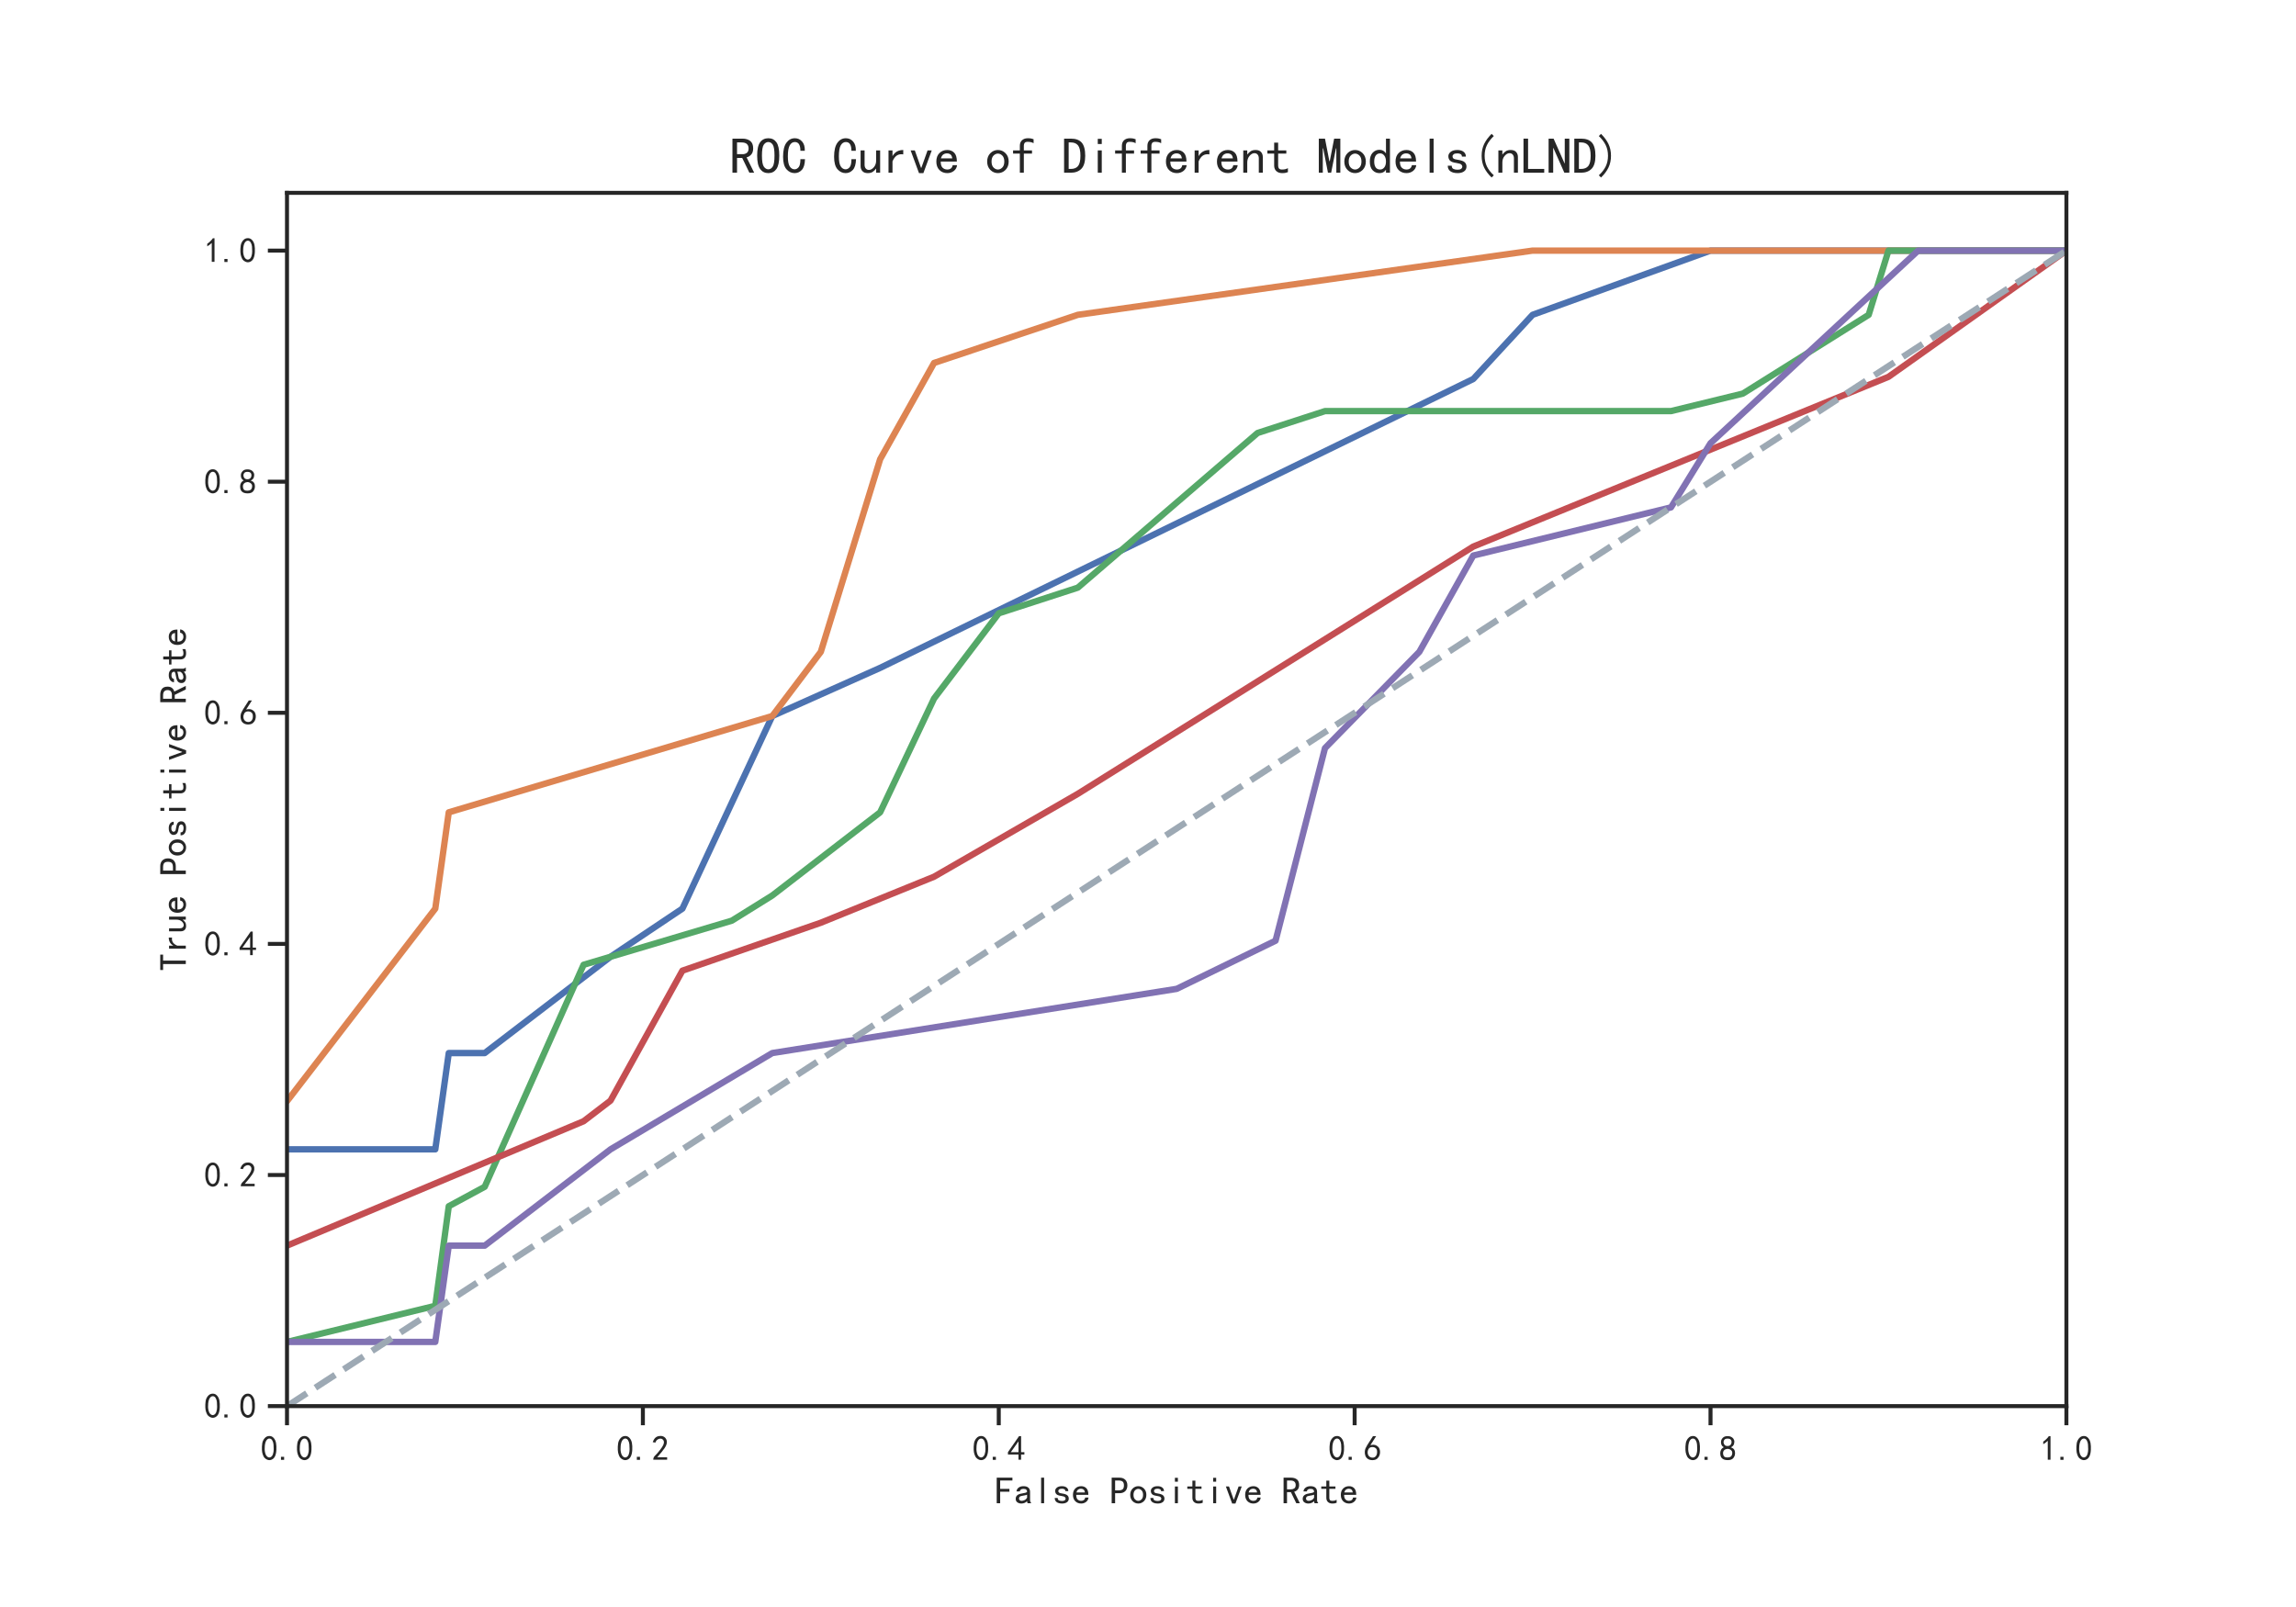
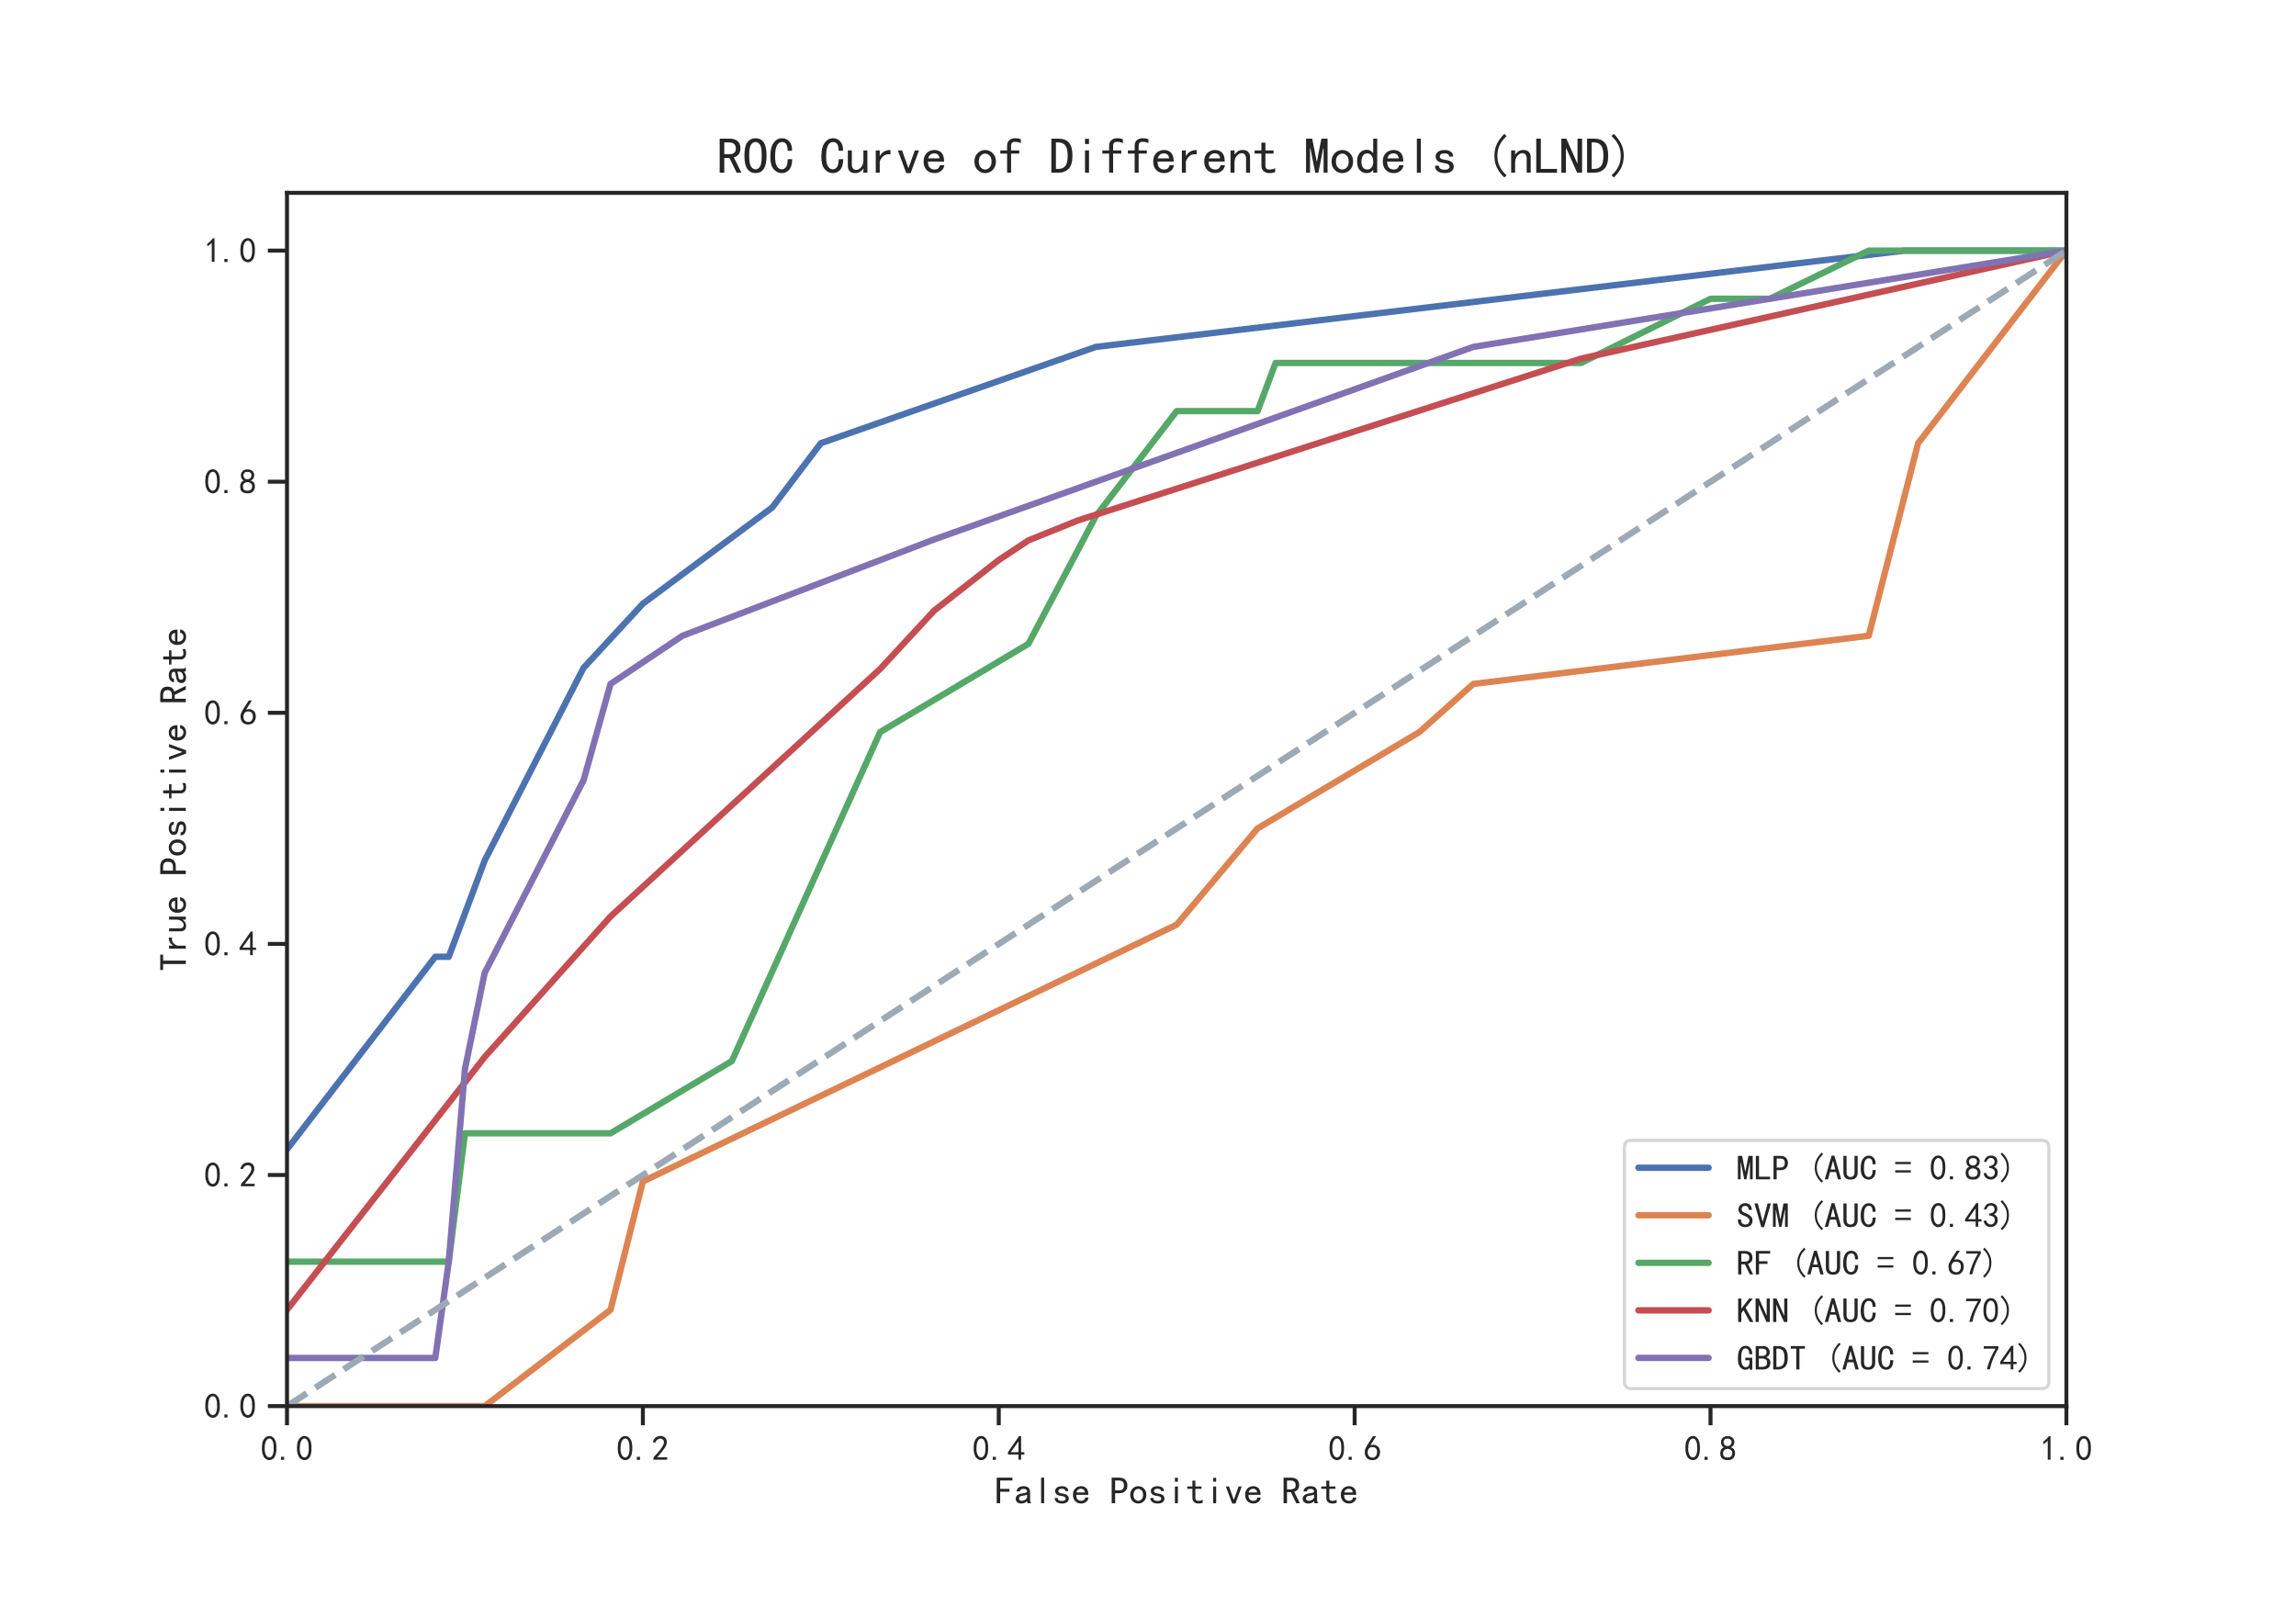
<svg xmlns="http://www.w3.org/2000/svg" xmlns:xlink="http://www.w3.org/1999/xlink" width="720pt" height="504pt" viewBox="0 0 720 504" version="1.1">
  <defs>
    <style type="text/css">*{stroke-linejoin: round; stroke-linecap: butt}</style>
  </defs>
  <g id="figure_1">
    <g id="patch_1">
      <path d="M 0 504  L 720 504  L 720 0  L 0 0  z " style="fill: #ffffff" />
    </g>
    <g id="axes_1">
      <g id="patch_2">
        <path d="M 90 441  L 648 441  L 648 60.48  L 90 60.48  z " style="fill: #ffffff" />
      </g>
      <g id="matplotlib.axis_1">
        <g id="xtick_1">
          <g id="line2d_1">
            <defs>
-               <path id="m1d01bb4d7f" d="M 0 0  L 0 6  " style="stroke: #262626; stroke-width: 1.25" />
-             </defs>
-             <g>
-               <use xlink:href="#m1d01bb4d7f" x="90" y="441" style="fill: #262626; stroke: #262626; stroke-width: 1.25" />
+               <path id="m78e714fb29" d="M 0 0  L 0 6  " style="stroke: #262626; stroke-width: 1.25" />
+             </defs>
+             <g>
+               <use xlink:href="#m78e714fb29" x="90" y="441" style="fill: #262626; stroke: #262626; stroke-width: 1.25" />
            </g>
          </g>
          <g id="text_1">
            <g style="fill: #262626" transform="translate(81.75 458.0625)scale(0.11 -0.11)">
              <defs>
                <path id="SimHei-30" d="M 225 2537  Q 250 3200 412 3587  Q 575 3975 875 4225  Q 1175 4475 1612 4475  Q 2050 4475 2375 4112  Q 2700 3750 2800 3200  Q 2900 2650 2862 1937  Q 2825 1225 2612 775  Q 2400 325 1975 150  Q 1550 -25 1125 187  Q 700 400 525 750  Q 350 1100 275 1487  Q 200 1875 225 2537  z M 750 2687  Q 675 2000 800 1462  Q 925 925 1212 700  Q 1500 475 1800 612  Q 2100 750 2237 1162  Q 2375 1575 2375 2062  Q 2375 2550 2337 2950  Q 2300 3350 2112 3675  Q 1925 4000 1612 4012  Q 1300 4025 1062 3700  Q 825 3375 750 2687  z " transform="scale(0.015625)" />
                <path id="SimHei-2e" d="M 1075 125  L 500 125  L 500 675  L 1075 675  L 1075 125  z " transform="scale(0.015625)" />
              </defs>
              <use xlink:href="#SimHei-30" />
              <use xlink:href="#SimHei-2e" x="50" />
              <use xlink:href="#SimHei-30" x="100" />
            </g>
          </g>
        </g>
        <g id="xtick_2">
          <g id="line2d_2">
            <g>
-               <use xlink:href="#m1d01bb4d7f" x="201.6" y="441" style="fill: #262626; stroke: #262626; stroke-width: 1.25" />
+               <use xlink:href="#m78e714fb29" x="201.6" y="441" style="fill: #262626; stroke: #262626; stroke-width: 1.25" />
            </g>
          </g>
          <g id="text_2">
            <g style="fill: #262626" transform="translate(193.35 458.0625)scale(0.11 -0.11)">
              <defs>
                <path id="SimHei-32" d="M 300 250  Q 325 625 650 925  Q 975 1225 1475 1862  Q 1975 2500 2125 2850  Q 2275 3200 2237 3450  Q 2200 3700 2000 3862  Q 1800 4025 1537 4000  Q 1275 3975 1037 3800  Q 800 3625 675 3275  L 200 3350  Q 400 3925 712 4187  Q 1025 4450 1450 4475  Q 1700 4500 1900 4462  Q 2100 4425 2312 4287  Q 2525 4150 2662 3875  Q 2800 3600 2762 3212  Q 2725 2825 2375 2287  Q 2025 1750 1025 600  L 2825 600  L 2825 150  L 300 150  L 300 250  z " transform="scale(0.015625)" />
              </defs>
              <use xlink:href="#SimHei-30" />
              <use xlink:href="#SimHei-2e" x="50" />
              <use xlink:href="#SimHei-32" x="100" />
            </g>
          </g>
        </g>
        <g id="xtick_3">
          <g id="line2d_3">
            <g>
-               <use xlink:href="#m1d01bb4d7f" x="313.2" y="441" style="fill: #262626; stroke: #262626; stroke-width: 1.25" />
+               <use xlink:href="#m78e714fb29" x="313.2" y="441" style="fill: #262626; stroke: #262626; stroke-width: 1.25" />
            </g>
          </g>
          <g id="text_3">
            <g style="fill: #262626" transform="translate(304.95 458.0625)scale(0.11 -0.11)">
              <defs>
                <path id="SimHei-34" d="M 2000 1100  L 75 1100  L 75 1525  L 2100 4450  L 2475 4450  L 2475 1525  L 3075 1525  L 3075 1100  L 2475 1100  L 2475 150  L 2000 150  L 2000 1100  z M 2000 1525  L 2000 3500  L 600 1525  L 2000 1525  z " transform="scale(0.015625)" />
              </defs>
              <use xlink:href="#SimHei-30" />
              <use xlink:href="#SimHei-2e" x="50" />
              <use xlink:href="#SimHei-34" x="100" />
            </g>
          </g>
        </g>
        <g id="xtick_4">
          <g id="line2d_4">
            <g>
-               <use xlink:href="#m1d01bb4d7f" x="424.8" y="441" style="fill: #262626; stroke: #262626; stroke-width: 1.25" />
+               <use xlink:href="#m78e714fb29" x="424.8" y="441" style="fill: #262626; stroke: #262626; stroke-width: 1.25" />
            </g>
          </g>
          <g id="text_4">
            <g style="fill: #262626" transform="translate(416.55 458.0625)scale(0.11 -0.11)">
              <defs>
                <path id="SimHei-36" d="M 250 1612  Q 275 1975 387 2225  Q 500 2475 725 2850  L 1750 4450  L 2325 4450  L 1275 2800  Q 1950 2975 2350 2750  Q 2750 2525 2887 2237  Q 3025 1950 3037 1612  Q 3050 1275 2937 950  Q 2825 625 2537 362  Q 2250 100 1737 75  Q 1225 50 862 262  Q 500 475 362 862  Q 225 1250 250 1612  z M 1025 787  Q 1250 550 1625 525  Q 2000 500 2250 775  Q 2500 1050 2500 1575  Q 2500 2100 2187 2300  Q 1875 2500 1487 2450  Q 1100 2400 925 2075  Q 750 1750 775 1387  Q 800 1025 1025 787  z " transform="scale(0.015625)" />
              </defs>
              <use xlink:href="#SimHei-30" />
              <use xlink:href="#SimHei-2e" x="50" />
              <use xlink:href="#SimHei-36" x="100" />
            </g>
          </g>
        </g>
        <g id="xtick_5">
          <g id="line2d_5">
            <g>
-               <use xlink:href="#m1d01bb4d7f" x="536.4" y="441" style="fill: #262626; stroke: #262626; stroke-width: 1.25" />
+               <use xlink:href="#m78e714fb29" x="536.4" y="441" style="fill: #262626; stroke: #262626; stroke-width: 1.25" />
            </g>
          </g>
          <g id="text_5">
            <g style="fill: #262626" transform="translate(528.15 458.0625)scale(0.11 -0.11)">
              <defs>
                <path id="SimHei-38" d="M 175 1375  Q 175 1675 325 1962  Q 475 2250 825 2425  Q 525 2600 425 2812  Q 325 3025 312 3300  Q 300 3575 387 3775  Q 475 3975 650 4150  Q 825 4325 1037 4387  Q 1250 4450 1500 4450  Q 1750 4450 1950 4400  Q 2150 4350 2375 4187  Q 2600 4025 2700 3725  Q 2800 3425 2687 3025  Q 2575 2625 2100 2400  Q 2525 2275 2700 2012  Q 2875 1750 2875 1375  Q 2875 1000 2762 775  Q 2650 550 2512 400  Q 2375 250 2137 162  Q 1900 75 1537 75  Q 1175 75 912 162  Q 650 250 475 425  Q 300 600 237 837  Q 175 1075 175 1375  z M 687 1400  Q 675 1100 787 875  Q 900 650 1200 587  Q 1500 525 1825 600  Q 2150 675 2275 950  Q 2400 1225 2362 1500  Q 2325 1775 2050 1962  Q 1775 2150 1450 2125  Q 1125 2100 912 1900  Q 700 1700 687 1400  z M 775 3350  Q 775 3100 950 2875  Q 1125 2650 1500 2650  Q 1875 2650 2062 2875  Q 2250 3100 2237 3412  Q 2225 3725 2012 3875  Q 1800 4025 1437 4000  Q 1075 3975 925 3787  Q 775 3600 775 3350  z " transform="scale(0.015625)" />
              </defs>
              <use xlink:href="#SimHei-30" />
              <use xlink:href="#SimHei-2e" x="50" />
              <use xlink:href="#SimHei-38" x="100" />
            </g>
          </g>
        </g>
        <g id="xtick_6">
          <g id="line2d_6">
            <g>
-               <use xlink:href="#m1d01bb4d7f" x="648" y="441" style="fill: #262626; stroke: #262626; stroke-width: 1.25" />
+               <use xlink:href="#m78e714fb29" x="648" y="441" style="fill: #262626; stroke: #262626; stroke-width: 1.25" />
            </g>
          </g>
          <g id="text_6">
            <g style="fill: #262626" transform="translate(639.75 458.0625)scale(0.11 -0.11)">
              <defs>
                <path id="SimHei-31" d="M 1400 3600  Q 1075 3275 575 2975  L 575 3450  Q 1200 3875 1600 4450  L 1900 4450  L 1900 150  L 1400 150  L 1400 3600  z " transform="scale(0.015625)" />
              </defs>
              <use xlink:href="#SimHei-31" />
              <use xlink:href="#SimHei-2e" x="50" />
              <use xlink:href="#SimHei-30" x="100" />
            </g>
          </g>
        </g>
        <g id="text_7">
          <g style="fill: #262626" transform="translate(312 471.6875)scale(0.12 -0.12)">
            <defs>
              <path id="SimHei-46" d="M 2925 3925  L 875 3925  L 875 2525  L 2425 2525  L 2425 2050  L 875 2050  L 875 125  L 300 125  L 300 4400  L 2925 4400  L 2925 3925  z " transform="scale(0.015625)" />
              <path id="SimHei-61" d="M 2875 125  L 2275 125  Q 2225 175 2200 262  Q 2175 350 2175 475  Q 2000 275 1750 175  Q 1500 75 1225 75  Q 825 75 550 275  Q 275 475 275 850  Q 275 1225 525 1450  Q 775 1675 1300 1750  Q 1650 1800 1912 1875  Q 2175 1950 2175 2075  Q 2175 2225 2062 2375  Q 1950 2525 1575 2525  Q 1275 2525 1137 2412  Q 1000 2300 950 2100  L 400 2100  Q 450 2500 762 2737  Q 1075 2975 1575 2975  Q 2125 2975 2400 2725  Q 2675 2475 2675 2025  L 2675 650  Q 2675 500 2725 375  Q 2775 250 2875 125  z M 2175 1050  L 2175 1550  Q 2025 1500 1887 1462  Q 1750 1425 1425 1375  Q 1050 1325 937 1200  Q 825 1075 825 900  Q 825 750 937 637  Q 1050 525 1275 525  Q 1500 525 1762 650  Q 2025 775 2175 1050  z " transform="scale(0.015625)" />
              <path id="SimHei-6c" d="M 1825 125  L 1325 125  L 1325 4400  L 1825 4400  L 1825 125  z " transform="scale(0.015625)" />
              <path id="SimHei-73" d="M 2750 900  Q 2750 500 2437 287  Q 2125 75 1650 75  Q 1050 75 725 312  Q 400 550 400 1000  L 900 1000  Q 900 700 1112 600  Q 1325 500 1625 500  Q 1925 500 2075 612  Q 2225 725 2225 900  Q 2225 1025 2100 1150  Q 1975 1275 1475 1350  Q 900 1425 687 1637  Q 475 1850 475 2200  Q 475 2500 762 2737  Q 1050 2975 1600 2975  Q 2100 2975 2387 2750  Q 2675 2525 2675 2150  L 2175 2150  Q 2175 2375 2012 2462  Q 1850 2550 1600 2550  Q 1275 2550 1137 2437  Q 1000 2325 1000 2175  Q 1000 2000 1125 1900  Q 1250 1800 1650 1750  Q 2300 1650 2525 1437  Q 2750 1225 2750 900  z " transform="scale(0.015625)" />
              <path id="SimHei-65" d="M 2850 1075  Q 2800 625 2450 350  Q 2100 75 1625 75  Q 1025 75 637 462  Q 250 850 250 1525  Q 250 2200 637 2587  Q 1025 2975 1625 2975  Q 2150 2975 2487 2637  Q 2825 2300 2825 1525  L 800 1525  Q 800 975 1037 750  Q 1275 525 1625 525  Q 1900 525 2075 662  Q 2250 800 2300 1075  L 2850 1075  z M 2250 1925  Q 2200 2275 2025 2412  Q 1850 2550 1575 2550  Q 1325 2550 1125 2412  Q 925 2275 825 1925  L 2250 1925  z " transform="scale(0.015625)" />
              <path id="SimHei-20" transform="scale(0.015625)" />
              <path id="SimHei-50" d="M 2950 3100  Q 2950 2500 2600 2150  Q 2250 1800 1625 1800  L 900 1800  L 900 125  L 325 125  L 325 4400  L 1625 4400  Q 2250 4400 2600 4050  Q 2950 3700 2950 3100  z M 2375 3100  Q 2375 3575 2150 3750  Q 1925 3925 1475 3925  L 900 3925  L 900 2275  L 1475 2275  Q 1925 2275 2150 2450  Q 2375 2625 2375 3100  z " transform="scale(0.015625)" />
              <path id="SimHei-6f" d="M 2925 1525  Q 2925 875 2525 475  Q 2125 75 1575 75  Q 1025 75 625 475  Q 225 875 225 1525  Q 225 2175 625 2575  Q 1025 2975 1575 2975  Q 2125 2975 2525 2575  Q 2925 2175 2925 1525  z M 2375 1525  Q 2375 2025 2125 2275  Q 1875 2525 1575 2525  Q 1275 2525 1025 2275  Q 775 2025 775 1525  Q 775 1025 1025 775  Q 1275 525 1575 525  Q 1875 525 2125 775  Q 2375 1025 2375 1525  z " transform="scale(0.015625)" />
              <path id="SimHei-69" d="M 1800 3725  L 1300 3725  L 1300 4375  L 1800 4375  L 1800 3725  z M 1800 125  L 1300 125  L 1300 2925  L 1800 2925  L 1800 125  z " transform="scale(0.015625)" />
              <path id="SimHei-74" d="M 2750 200  Q 2625 150 2462 112  Q 2300 75 2025 75  Q 1575 75 1300 325  Q 1025 575 1025 1025  L 1025 2525  L 175 2525  L 175 2925  L 1025 2925  L 1025 3900  L 1525 3900  L 1525 2925  L 2550 2925  L 2550 2525  L 1525 2525  L 1525 1000  Q 1525 800 1625 662  Q 1725 525 2000 525  Q 2275 525 2450 575  Q 2625 625 2750 700  L 2750 200  z " transform="scale(0.015625)" />
              <path id="SimHei-76" d="M 2875 2925  L 1825 75  L 1275 75  L 225 2925  L 750 2925  L 1525 750  L 1575 750  L 2350 2925  L 2875 2925  z " transform="scale(0.015625)" />
              <path id="SimHei-52" d="M 3000 125  L 2400 125  L 1500 1975  L 850 1975  L 850 125  L 275 125  L 275 4400  L 1525 4400  Q 2125 4400 2500 4112  Q 2875 3825 2875 3175  Q 2875 2675 2625 2400  Q 2375 2125 2050 2050  L 3000 125  z M 2300 3175  Q 2300 3525 2087 3725  Q 1875 3925 1400 3925  L 850 3925  L 850 2450  L 1550 2450  Q 1850 2450 2075 2612  Q 2300 2775 2300 3175  z " transform="scale(0.015625)" />
            </defs>
            <use xlink:href="#SimHei-46" />
            <use xlink:href="#SimHei-61" x="50" />
            <use xlink:href="#SimHei-6c" x="100" />
            <use xlink:href="#SimHei-73" x="150" />
            <use xlink:href="#SimHei-65" x="200" />
            <use xlink:href="#SimHei-20" x="250" />
            <use xlink:href="#SimHei-50" x="300" />
            <use xlink:href="#SimHei-6f" x="350" />
            <use xlink:href="#SimHei-73" x="400" />
            <use xlink:href="#SimHei-69" x="450" />
            <use xlink:href="#SimHei-74" x="500" />
            <use xlink:href="#SimHei-69" x="550" />
            <use xlink:href="#SimHei-76" x="600" />
            <use xlink:href="#SimHei-65" x="650" />
            <use xlink:href="#SimHei-20" x="700" />
            <use xlink:href="#SimHei-52" x="750" />
            <use xlink:href="#SimHei-61" x="800" />
            <use xlink:href="#SimHei-74" x="850" />
            <use xlink:href="#SimHei-65" x="900" />
          </g>
        </g>
      </g>
      <g id="matplotlib.axis_2">
        <g id="ytick_1">
          <g id="line2d_7">
            <defs>
-               <path id="m744e196a29" d="M 0 0  L -6 0  " style="stroke: #262626; stroke-width: 1.25" />
-             </defs>
-             <g>
-               <use xlink:href="#m744e196a29" x="90" y="441" style="fill: #262626; stroke: #262626; stroke-width: 1.25" />
+               <path id="m8b431debdf" d="M 0 0  L -6 0  " style="stroke: #262626; stroke-width: 1.25" />
+             </defs>
+             <g>
+               <use xlink:href="#m8b431debdf" x="90" y="441" style="fill: #262626; stroke: #262626; stroke-width: 1.25" />
            </g>
          </g>
          <g id="text_8">
            <g style="fill: #262626" transform="translate(64 444.7812)scale(0.11 -0.11)">
              <use xlink:href="#SimHei-30" />
              <use xlink:href="#SimHei-2e" x="50" />
              <use xlink:href="#SimHei-30" x="100" />
            </g>
          </g>
        </g>
        <g id="ytick_2">
          <g id="line2d_8">
            <g>
-               <use xlink:href="#m744e196a29" x="90" y="368.52" style="fill: #262626; stroke: #262626; stroke-width: 1.25" />
+               <use xlink:href="#m8b431debdf" x="90" y="368.52" style="fill: #262626; stroke: #262626; stroke-width: 1.25" />
            </g>
          </g>
          <g id="text_9">
            <g style="fill: #262626" transform="translate(64 372.3012)scale(0.11 -0.11)">
              <use xlink:href="#SimHei-30" />
              <use xlink:href="#SimHei-2e" x="50" />
              <use xlink:href="#SimHei-32" x="100" />
            </g>
          </g>
        </g>
        <g id="ytick_3">
          <g id="line2d_9">
            <g>
-               <use xlink:href="#m744e196a29" x="90" y="296.04" style="fill: #262626; stroke: #262626; stroke-width: 1.25" />
+               <use xlink:href="#m8b431debdf" x="90" y="296.04" style="fill: #262626; stroke: #262626; stroke-width: 1.25" />
            </g>
          </g>
          <g id="text_10">
            <g style="fill: #262626" transform="translate(64 299.8213)scale(0.11 -0.11)">
              <use xlink:href="#SimHei-30" />
              <use xlink:href="#SimHei-2e" x="50" />
              <use xlink:href="#SimHei-34" x="100" />
            </g>
          </g>
        </g>
        <g id="ytick_4">
          <g id="line2d_10">
            <g>
-               <use xlink:href="#m744e196a29" x="90" y="223.56" style="fill: #262626; stroke: #262626; stroke-width: 1.25" />
+               <use xlink:href="#m8b431debdf" x="90" y="223.56" style="fill: #262626; stroke: #262626; stroke-width: 1.25" />
            </g>
          </g>
          <g id="text_11">
            <g style="fill: #262626" transform="translate(64 227.3413)scale(0.11 -0.11)">
              <use xlink:href="#SimHei-30" />
              <use xlink:href="#SimHei-2e" x="50" />
              <use xlink:href="#SimHei-36" x="100" />
            </g>
          </g>
        </g>
        <g id="ytick_5">
          <g id="line2d_11">
            <g>
-               <use xlink:href="#m744e196a29" x="90" y="151.08" style="fill: #262626; stroke: #262626; stroke-width: 1.25" />
+               <use xlink:href="#m8b431debdf" x="90" y="151.08" style="fill: #262626; stroke: #262626; stroke-width: 1.25" />
            </g>
          </g>
          <g id="text_12">
            <g style="fill: #262626" transform="translate(64 154.8613)scale(0.11 -0.11)">
              <use xlink:href="#SimHei-30" />
              <use xlink:href="#SimHei-2e" x="50" />
              <use xlink:href="#SimHei-38" x="100" />
            </g>
          </g>
        </g>
        <g id="ytick_6">
          <g id="line2d_12">
            <g>
-               <use xlink:href="#m744e196a29" x="90" y="78.6" style="fill: #262626; stroke: #262626; stroke-width: 1.25" />
+               <use xlink:href="#m8b431debdf" x="90" y="78.6" style="fill: #262626; stroke: #262626; stroke-width: 1.25" />
            </g>
          </g>
          <g id="text_13">
            <g style="fill: #262626" transform="translate(64 82.38125)scale(0.11 -0.11)">
              <use xlink:href="#SimHei-31" />
              <use xlink:href="#SimHei-2e" x="50" />
              <use xlink:href="#SimHei-30" x="100" />
            </g>
          </g>
        </g>
        <g id="text_14">
          <g style="fill: #262626" transform="translate(58.5 304.74)rotate(-90)scale(0.12 -0.12)">
            <defs>
              <path id="SimHei-54" d="M 2850 3925  L 1850 3925  L 1850 125  L 1275 125  L 1275 3925  L 275 3925  L 275 4400  L 2850 4400  L 2850 3925  z " transform="scale(0.015625)" />
              <path id="SimHei-72" d="M 2500 2425  Q 2025 2500 1700 2287  Q 1375 2075 1150 1550  L 1150 125  L 650 125  L 650 2925  L 1150 2925  L 1150 2200  Q 1375 2600 1712 2787  Q 2050 2975 2500 2975  L 2500 2425  z " transform="scale(0.015625)" />
              <path id="SimHei-75" d="M 2800 125  L 2300 125  L 2300 650  Q 2100 375 1862 225  Q 1625 75 1250 75  Q 800 75 575 325  Q 350 575 350 950  L 350 2925  L 850 2925  L 850 1125  Q 850 825 1000 650  Q 1150 475 1400 475  Q 1725 475 2012 812  Q 2300 1150 2300 1650  L 2300 2925  L 2800 2925  L 2800 125  z " transform="scale(0.015625)" />
            </defs>
            <use xlink:href="#SimHei-54" />
            <use xlink:href="#SimHei-72" x="50" />
            <use xlink:href="#SimHei-75" x="100" />
            <use xlink:href="#SimHei-65" x="150" />
            <use xlink:href="#SimHei-20" x="200" />
            <use xlink:href="#SimHei-50" x="250" />
            <use xlink:href="#SimHei-6f" x="300" />
            <use xlink:href="#SimHei-73" x="350" />
            <use xlink:href="#SimHei-69" x="400" />
            <use xlink:href="#SimHei-74" x="450" />
            <use xlink:href="#SimHei-69" x="500" />
            <use xlink:href="#SimHei-76" x="550" />
            <use xlink:href="#SimHei-65" x="600" />
            <use xlink:href="#SimHei-20" x="650" />
            <use xlink:href="#SimHei-52" x="700" />
            <use xlink:href="#SimHei-61" x="750" />
            <use xlink:href="#SimHei-74" x="800" />
            <use xlink:href="#SimHei-65" x="850" />
          </g>
        </g>
      </g>
      <g id="line2d_13">
-         <path d="M 90 360.467  L 136.5 360.467  L 140.727 330.267  L 152 330.267  L 191.455 300.067  L 214 284.967  L 242.182 224.567  L 276 209.467  L 462 118.867  L 480.6 98.733  L 536.4 78.6  L 648 78.6  " clip-path="url(#p01944625b0)" style="fill: none; stroke: #4c72b0; stroke-width: 2; stroke-linecap: round" />
+         <path d="M 90 360.467  L 136.5 300.067  L 140.727 300.067  L 152 269.867  L 183 209.467  L 201.6 189.333  L 242.182 159.133  L 257.4 139  L 343.636 108.8  L 597.273 78.6  L 648 78.6  " clip-path="url(#pa197b4a0d2)" style="fill: none; stroke: #4c72b0; stroke-width: 2; stroke-linecap: round" />
      </g>
      <g id="line2d_14">
-         <path d="M 90 345.367  L 136.5 284.967  L 140.727 254.767  L 242.182 224.567  L 257.4 204.433  L 276 144.033  L 292.909 113.833  L 338 98.733  L 480.6 78.6  L 648 78.6  " clip-path="url(#p01944625b0)" style="fill: none; stroke: #dd8452; stroke-width: 2; stroke-linecap: round" />
+         <path d="M 90 441  L 136.5 441  L 140.727 441  L 145.8 441  L 152 441  L 191.455 410.8  L 201.6 370.533  L 369 290  L 394.364 259.8  L 445.091 229.6  L 462 214.5  L 586 199.4  L 601.5 139  L 648 78.6  " clip-path="url(#pa197b4a0d2)" style="fill: none; stroke: #dd8452; stroke-width: 2; stroke-linecap: round" />
      </g>
      <g id="line2d_15">
-         <path d="M 90 420.867  L 136.5 409.542  L 140.727 378.312  L 152 372.211  L 183 302.583  L 229.5 288.742  L 242.182 280.848  L 276 254.767  L 292.909 219.076  L 313.2 192.353  L 338 184.3  L 394.364 135.797  L 415.5 128.933  L 462 128.933  L 524 128.933  L 546.545 123.442  L 586 98.733  L 592.2 78.6  L 601.5 78.6  L 648 78.6  " clip-path="url(#p01944625b0)" style="fill: none; stroke: #55a868; stroke-width: 2; stroke-linecap: round" />
+         <path d="M 90 395.7  L 136.5 395.7  L 140.727 395.7  L 145.8 355.433  L 191.455 355.433  L 201.6 349.393  L 229.5 332.783  L 276 229.6  L 292.909 219.533  L 322.5 201.917  L 343.636 161.879  L 369 128.933  L 394.364 128.933  L 400 113.833  L 462 113.833  L 480.6 113.833  L 495.818 113.833  L 536.4 93.7  L 546.545 93.7  L 555 93.7  L 586 78.6  L 601.5 78.6  L 648 78.6  " clip-path="url(#pa197b4a0d2)" style="fill: none; stroke: #55a868; stroke-width: 2; stroke-linecap: round" />
      </g>
      <g id="line2d_16">
-         <path d="M 90 390.667  L 145.8 367.262  L 183 351.658  L 191.455 345.184  L 214 304.429  L 257.4 289.396  L 292.909 274.961  L 338 248.961  L 462 171.421  L 495.818 157.595  L 592.2 118.191  L 648 78.6  " clip-path="url(#p01944625b0)" style="fill: none; stroke: #c44e52; stroke-width: 2; stroke-linecap: round" />
+         <path d="M 90 410.8  L 152 331.497  L 191.455 287.438  L 201.6 278.121  L 276 209.802  L 292.909 191.53  L 313.2 175.643  L 322.5 169.48  L 338 163.235  L 495.818 112.461  L 648 78.6  " clip-path="url(#pa197b4a0d2)" style="fill: none; stroke: #c44e52; stroke-width: 2; stroke-linecap: round" />
      </g>
      <g id="line2d_17">
-         <path d="M 90 420.867  L 136.5 420.867  L 140.727 390.667  L 152 390.667  L 191.455 360.467  L 242.182 330.267  L 369 310.133  L 400 295.033  L 415.5 234.633  L 445.091 204.433  L 462 174.233  L 524 159.133  L 536.4 139  L 601.5 78.6  L 648 78.6  " clip-path="url(#p01944625b0)" style="fill: none; stroke: #8172b3; stroke-width: 2; stroke-linecap: round" />
+         <path d="M 90 425.9  L 136.5 425.9  L 140.727 395.7  L 145.8 335.3  L 152 305.1  L 183 244.7  L 191.455 214.5  L 214 199.4  L 292.909 169.2  L 462 108.8  L 648 78.6  " clip-path="url(#pa197b4a0d2)" style="fill: none; stroke: #8172b3; stroke-width: 2; stroke-linecap: round" />
      </g>
      <g id="line2d_18">
-         <path d="M 90 441  L 648 78.6  " clip-path="url(#p01944625b0)" style="fill: none; stroke-dasharray: 7.4,3.2; stroke-dashoffset: 0; stroke: #9da9b4; stroke-width: 2" />
+         <path d="M 90 441  L 648 78.6  " clip-path="url(#pa197b4a0d2)" style="fill: none; stroke-dasharray: 7.4,3.2; stroke-dashoffset: 0; stroke: #9da9b4; stroke-width: 2" />
      </g>
      <g id="patch_3">
        <path d="M 90 441  L 90 60.48  " style="fill: none; stroke: #262626; stroke-width: 1.25; stroke-linejoin: miter; stroke-linecap: square" />
      </g>
      <g id="patch_4">
        <path d="M 648 441  L 648 60.48  " style="fill: none; stroke: #262626; stroke-width: 1.25; stroke-linejoin: miter; stroke-linecap: square" />
      </g>
      <g id="patch_5">
        <path d="M 90 441  L 648 441  " style="fill: none; stroke: #262626; stroke-width: 1.25; stroke-linejoin: miter; stroke-linecap: square" />
      </g>
      <g id="patch_6">
        <path d="M 90 60.48  L 648 60.48  " style="fill: none; stroke: #262626; stroke-width: 1.25; stroke-linejoin: miter; stroke-linecap: square" />
      </g>
      <g id="text_15">
-         <g style="fill: #262626" transform="translate(229 54.48)scale(0.16 -0.16)">
+         <g style="fill: #262626" transform="translate(225 54.48)scale(0.16 -0.16)">
          <defs>
            <path id="SimHei-4f" d="M 2950 2275  Q 2950 1100 2587 587  Q 2225 75 1575 75  Q 925 75 550 587  Q 175 1100 175 2275  Q 175 3450 550 3950  Q 925 4450 1575 4450  Q 2225 4450 2587 3950  Q 2950 3450 2950 2275  z M 2350 2275  Q 2350 3325 2125 3650  Q 1900 3975 1575 3975  Q 1250 3975 1012 3650  Q 775 3325 775 2275  Q 775 1225 1012 887  Q 1250 550 1575 550  Q 1900 550 2125 887  Q 2350 1225 2350 2275  z " transform="scale(0.015625)" />
            <path id="SimHei-43" d="M 2975 1825  Q 2950 875 2575 475  Q 2200 75 1675 75  Q 1075 75 650 562  Q 225 1050 225 2125  Q 225 3300 637 3875  Q 1050 4450 1700 4450  Q 2250 4450 2612 4037  Q 2975 3625 2950 2875  L 2400 2875  Q 2400 3425 2225 3700  Q 2050 3975 1700 3975  Q 1300 3975 1062 3562  Q 825 3150 825 2175  Q 825 1275 1062 912  Q 1300 550 1675 550  Q 1950 550 2175 812  Q 2400 1075 2400 1825  L 2975 1825  z " transform="scale(0.015625)" />
            <path id="SimHei-66" d="M 2850 3825  Q 2725 3900 2550 3950  Q 2375 4000 2100 4000  Q 1825 4000 1725 3862  Q 1625 3725 1625 3525  L 1625 2925  L 2650 2925  L 2650 2525  L 1625 2525  L 1625 125  L 1125 125  L 1125 2525  L 275 2525  L 275 2925  L 1125 2925  L 1125 3500  Q 1125 3950 1400 4200  Q 1675 4450 2125 4450  Q 2400 4450 2562 4412  Q 2725 4375 2850 4325  L 2850 3825  z " transform="scale(0.015625)" />
            <path id="SimHei-44" d="M 2925 2250  Q 2925 1100 2437 612  Q 1950 125 1125 125  L 275 125  L 275 4400  L 1125 4400  Q 2050 4400 2487 3900  Q 2925 3400 2925 2250  z M 2325 2250  Q 2325 3175 2025 3550  Q 1725 3925 1125 3925  L 850 3925  L 850 600  L 1125 600  Q 1725 600 2025 962  Q 2325 1325 2325 2250  z " transform="scale(0.015625)" />
            <path id="SimHei-6e" d="M 2800 125  L 2300 125  L 2300 1925  Q 2300 2225 2150 2400  Q 2000 2575 1750 2575  Q 1425 2575 1137 2237  Q 850 1900 850 1400  L 850 125  L 350 125  L 350 2925  L 850 2925  L 850 2400  Q 1050 2675 1287 2825  Q 1525 2975 1900 2975  Q 2350 2975 2575 2725  Q 2800 2475 2800 2100  L 2800 125  z " transform="scale(0.015625)" />
            <path id="SimHei-4d" d="M 2925 125  L 2425 125  L 2425 3175  L 2375 3175  L 1775 125  L 1375 125  L 775 3175  L 725 3175  L 725 125  L 225 125  L 225 4400  L 1000 4400  L 1550 1575  L 1600 1575  L 2150 4400  L 2925 4400  L 2925 125  z " transform="scale(0.015625)" />
            <path id="SimHei-64" d="M 2750 125  L 2250 125  L 2250 500  Q 2100 275 1900 175  Q 1700 75 1425 75  Q 925 75 575 437  Q 225 800 225 1525  Q 225 2250 575 2625  Q 925 3000 1425 3000  Q 1700 3000 1900 2887  Q 2100 2775 2250 2550  L 2250 4400  L 2750 4400  L 2750 125  z M 2250 1525  Q 2250 2000 2037 2275  Q 1825 2550 1525 2550  Q 1150 2550 962 2275  Q 775 2000 775 1525  Q 775 1050 962 787  Q 1150 525 1525 525  Q 1825 525 2037 787  Q 2250 1050 2250 1525  z " transform="scale(0.015625)" />
            <path id="SimHei-28" d="M 2975 -200  L 2700 -475  Q 2075 125 1762 775  Q 1450 1425 1450 2250  Q 1450 3075 1762 3725  Q 2075 4375 2700 5000  L 2975 4725  Q 2400 4175 2112 3587  Q 1825 3000 1825 2250  Q 1825 1500 2112 912  Q 2400 325 2975 -200  z " transform="scale(0.015625)" />
            <path id="SimHei-4c" d="M 2900 125  L 300 125  L 300 4400  L 875 4400  L 875 600  L 2900 600  L 2900 125  z " transform="scale(0.015625)" />
            <path id="SimHei-4e" d="M 2850 125  L 2225 125  L 850 3225  L 825 3225  L 825 125  L 250 125  L 250 4400  L 875 4400  L 2250 1300  L 2275 1300  L 2275 4400  L 2850 4400  L 2850 125  z " transform="scale(0.015625)" />
            <path id="SimHei-29" d="M 1675 2250  Q 1675 1425 1362 775  Q 1050 125 425 -475  L 150 -200  Q 725 325 1012 912  Q 1300 1500 1300 2250  Q 1300 3000 1012 3587  Q 725 4175 150 4725  L 425 5000  Q 1050 4375 1362 3725  Q 1675 3075 1675 2250  z " transform="scale(0.015625)" />
          </defs>
          <use xlink:href="#SimHei-52" />
          <use xlink:href="#SimHei-4f" x="50" />
          <use xlink:href="#SimHei-43" x="100" />
          <use xlink:href="#SimHei-20" x="150" />
          <use xlink:href="#SimHei-43" x="200" />
          <use xlink:href="#SimHei-75" x="250" />
          <use xlink:href="#SimHei-72" x="300" />
          <use xlink:href="#SimHei-76" x="350" />
          <use xlink:href="#SimHei-65" x="400" />
          <use xlink:href="#SimHei-20" x="450" />
          <use xlink:href="#SimHei-6f" x="500" />
          <use xlink:href="#SimHei-66" x="550" />
          <use xlink:href="#SimHei-20" x="600" />
          <use xlink:href="#SimHei-44" x="650" />
          <use xlink:href="#SimHei-69" x="700" />
          <use xlink:href="#SimHei-66" x="750" />
          <use xlink:href="#SimHei-66" x="800" />
          <use xlink:href="#SimHei-65" x="850" />
          <use xlink:href="#SimHei-72" x="900" />
          <use xlink:href="#SimHei-65" x="950" />
          <use xlink:href="#SimHei-6e" x="1000" />
          <use xlink:href="#SimHei-74" x="1050" />
          <use xlink:href="#SimHei-20" x="1100" />
          <use xlink:href="#SimHei-4d" x="1150" />
          <use xlink:href="#SimHei-6f" x="1200" />
          <use xlink:href="#SimHei-64" x="1250" />
          <use xlink:href="#SimHei-65" x="1300" />
          <use xlink:href="#SimHei-6c" x="1350" />
          <use xlink:href="#SimHei-73" x="1400" />
-           <use xlink:href="#SimHei-28" x="1450" />
-           <use xlink:href="#SimHei-6e" x="1500" />
-           <use xlink:href="#SimHei-4c" x="1550" />
-           <use xlink:href="#SimHei-4e" x="1600" />
-           <use xlink:href="#SimHei-44" x="1650" />
-           <use xlink:href="#SimHei-29" x="1700" />
+           <use xlink:href="#SimHei-20" x="1450" />
+           <use xlink:href="#SimHei-28" x="1500" />
+           <use xlink:href="#SimHei-6e" x="1550" />
+           <use xlink:href="#SimHei-4c" x="1600" />
+           <use xlink:href="#SimHei-4e" x="1650" />
+           <use xlink:href="#SimHei-44" x="1700" />
+           <use xlink:href="#SimHei-29" x="1750" />
+         </g>
+       </g>
+       <g id="legend_1">
+         <g id="patch_7">
+           <path d="M 511.6 435.5  L 640.3 435.5  Q 642.5 435.5 642.5 433.3  L 642.5 359.849  Q 642.5 357.649 640.3 357.649  L 511.6 357.649  Q 509.4 357.649 509.4 359.849  L 509.4 433.3  Q 509.4 435.5 511.6 435.5  z " style="fill: #ffffff; opacity: 0.8; stroke: #cccccc; stroke-linejoin: miter" />
+         </g>
+         <g id="line2d_19">
+           <path d="M 513.8 366.234  L 524.8 366.234  L 535.8 366.234  " style="fill: none; stroke: #4c72b0; stroke-width: 2; stroke-linecap: round" />
+         </g>
+         <g id="text_16">
+           <g style="fill: #262626" transform="translate(544.6 370.0844)scale(0.11 -0.11)">
+             <defs>
+               <path id="SimHei-41" d="M 3075 125  L 2475 125  L 2125 1450  L 1025 1450  L 675 125  L 75 125  L 1325 4450  L 1825 4450  L 3075 125  z M 2000 1925  L 1600 3450  L 1550 3450  L 1150 1925  L 2000 1925  z " transform="scale(0.015625)" />
+               <path id="SimHei-55" d="M 2875 1375  Q 2875 775 2562 425  Q 2250 75 1575 75  Q 900 75 587 425  Q 275 775 275 1375  L 275 4400  L 850 4400  L 850 1375  Q 850 950 1050 750  Q 1250 550 1575 550  Q 1900 550 2100 750  Q 2300 950 2300 1375  L 2300 4400  L 2875 4400  L 2875 1375  z " transform="scale(0.015625)" />
+               <path id="SimHei-3d" d="M 2975 2900  L 125 2900  L 125 3300  L 2975 3300  L 2975 2900  z M 2975 1375  L 125 1375  L 125 1775  L 2975 1775  L 2975 1375  z " transform="scale(0.015625)" />
+               <path id="SimHei-33" d="M 250 1225  L 700 1300  Q 800 975 1025 762  Q 1250 550 1587 562  Q 1925 575 2125 837  Q 2325 1100 2300 1437  Q 2275 1775 2037 1962  Q 1800 2150 1275 2225  L 1275 2550  Q 1800 2600 2037 2825  Q 2275 3050 2250 3412  Q 2225 3775 1925 3937  Q 1625 4100 1287 3975  Q 950 3850 750 3275  L 300 3350  Q 450 3800 712 4100  Q 975 4400 1425 4450  Q 1875 4500 2212 4337  Q 2550 4175 2687 3837  Q 2825 3500 2725 3100  Q 2625 2700 2150 2400  Q 2500 2250 2687 1950  Q 2875 1650 2812 1162  Q 2750 675 2375 375  Q 2000 75 1525 87  Q 1050 100 700 387  Q 350 675 250 1225  z " transform="scale(0.015625)" />
+             </defs>
+             <use xlink:href="#SimHei-4d" />
+             <use xlink:href="#SimHei-4c" x="50" />
+             <use xlink:href="#SimHei-50" x="100" />
+             <use xlink:href="#SimHei-20" x="150" />
+             <use xlink:href="#SimHei-28" x="200" />
+             <use xlink:href="#SimHei-41" x="250" />
+             <use xlink:href="#SimHei-55" x="300" />
+             <use xlink:href="#SimHei-43" x="350" />
+             <use xlink:href="#SimHei-20" x="400" />
+             <use xlink:href="#SimHei-3d" x="450" />
+             <use xlink:href="#SimHei-20" x="500" />
+             <use xlink:href="#SimHei-30" x="550" />
+             <use xlink:href="#SimHei-2e" x="600" />
+             <use xlink:href="#SimHei-38" x="650" />
+             <use xlink:href="#SimHei-33" x="700" />
+             <use xlink:href="#SimHei-29" x="750" />
+           </g>
+         </g>
+         <g id="line2d_20">
+           <path d="M 513.8 381.145  L 524.8 381.145  L 535.8 381.145  " style="fill: none; stroke: #dd8452; stroke-width: 2; stroke-linecap: round" />
+         </g>
+         <g id="text_17">
+           <g style="fill: #262626" transform="translate(544.6 384.9945)scale(0.11 -0.11)">
+             <defs>
+               <path id="SimHei-53" d="M 2900 1325  Q 2900 750 2537 412  Q 2175 75 1550 75  Q 925 75 575 425  Q 225 775 225 1300  L 225 1475  L 800 1475  L 800 1325  Q 800 950 1025 750  Q 1250 550 1550 550  Q 1950 550 2137 762  Q 2325 975 2325 1275  Q 2325 1525 2100 1737  Q 1875 1950 1450 2125  Q 850 2350 587 2625  Q 325 2900 325 3275  Q 325 3800 687 4125  Q 1050 4450 1550 4450  Q 2200 4450 2487 4062  Q 2775 3675 2775 3225  L 2200 3225  Q 2225 3500 2050 3725  Q 1875 3950 1550 3950  Q 1250 3950 1075 3787  Q 900 3625 900 3350  Q 900 3125 1037 2962  Q 1175 2800 1750 2575  Q 2300 2350 2600 2037  Q 2900 1725 2900 1325  z " transform="scale(0.015625)" />
+               <path id="SimHei-56" d="M 3050 4400  L 1800 75  L 1300 75  L 50 4400  L 650 4400  L 1525 1125  L 1575 1125  L 2450 4400  L 3050 4400  z " transform="scale(0.015625)" />
+             </defs>
+             <use xlink:href="#SimHei-53" />
+             <use xlink:href="#SimHei-56" x="50" />
+             <use xlink:href="#SimHei-4d" x="100" />
+             <use xlink:href="#SimHei-20" x="150" />
+             <use xlink:href="#SimHei-28" x="200" />
+             <use xlink:href="#SimHei-41" x="250" />
+             <use xlink:href="#SimHei-55" x="300" />
+             <use xlink:href="#SimHei-43" x="350" />
+             <use xlink:href="#SimHei-20" x="400" />
+             <use xlink:href="#SimHei-3d" x="450" />
+             <use xlink:href="#SimHei-20" x="500" />
+             <use xlink:href="#SimHei-30" x="550" />
+             <use xlink:href="#SimHei-2e" x="600" />
+             <use xlink:href="#SimHei-34" x="650" />
+             <use xlink:href="#SimHei-33" x="700" />
+             <use xlink:href="#SimHei-29" x="750" />
+           </g>
+         </g>
+         <g id="line2d_21">
+           <path d="M 513.8 396.055  L 524.8 396.055  L 535.8 396.055  " style="fill: none; stroke: #55a868; stroke-width: 2; stroke-linecap: round" />
+         </g>
+         <g id="text_18">
+           <g style="fill: #262626" transform="translate(544.6 399.9047)scale(0.11 -0.11)">
+             <defs>
+               <path id="SimHei-37" d="M 850 150  Q 1300 2050 2425 3925  L 275 3925  L 275 4375  L 2950 4375  L 2950 3950  Q 1775 2050 1400 150  L 850 150  z " transform="scale(0.015625)" />
+             </defs>
+             <use xlink:href="#SimHei-52" />
+             <use xlink:href="#SimHei-46" x="50" />
+             <use xlink:href="#SimHei-20" x="100" />
+             <use xlink:href="#SimHei-28" x="150" />
+             <use xlink:href="#SimHei-41" x="200" />
+             <use xlink:href="#SimHei-55" x="250" />
+             <use xlink:href="#SimHei-43" x="300" />
+             <use xlink:href="#SimHei-20" x="350" />
+             <use xlink:href="#SimHei-3d" x="400" />
+             <use xlink:href="#SimHei-20" x="450" />
+             <use xlink:href="#SimHei-30" x="500" />
+             <use xlink:href="#SimHei-2e" x="550" />
+             <use xlink:href="#SimHei-36" x="600" />
+             <use xlink:href="#SimHei-37" x="650" />
+             <use xlink:href="#SimHei-29" x="700" />
+           </g>
+         </g>
+         <g id="line2d_22">
+           <path d="M 513.8 410.965  L 524.8 410.965  L 535.8 410.965  " style="fill: none; stroke: #c44e52; stroke-width: 2; stroke-linecap: round" />
+         </g>
+         <g id="text_19">
+           <g style="fill: #262626" transform="translate(544.6 414.8148)scale(0.11 -0.11)">
+             <defs>
+               <path id="SimHei-4b" d="M 3050 125  L 2400 125  L 1250 2250  L 850 1725  L 850 125  L 275 125  L 275 4400  L 850 4400  L 850 2550  L 2275 4400  L 2950 4400  L 1625 2725  L 3050 125  z " transform="scale(0.015625)" />
+             </defs>
+             <use xlink:href="#SimHei-4b" />
+             <use xlink:href="#SimHei-4e" x="50" />
+             <use xlink:href="#SimHei-4e" x="100" />
+             <use xlink:href="#SimHei-20" x="150" />
+             <use xlink:href="#SimHei-28" x="200" />
+             <use xlink:href="#SimHei-41" x="250" />
+             <use xlink:href="#SimHei-55" x="300" />
+             <use xlink:href="#SimHei-43" x="350" />
+             <use xlink:href="#SimHei-20" x="400" />
+             <use xlink:href="#SimHei-3d" x="450" />
+             <use xlink:href="#SimHei-20" x="500" />
+             <use xlink:href="#SimHei-30" x="550" />
+             <use xlink:href="#SimHei-2e" x="600" />
+             <use xlink:href="#SimHei-37" x="650" />
+             <use xlink:href="#SimHei-30" x="700" />
+             <use xlink:href="#SimHei-29" x="750" />
+           </g>
+         </g>
+         <g id="line2d_23">
+           <path d="M 513.8 425.875  L 524.8 425.875  L 535.8 425.875  " style="fill: none; stroke: #8172b3; stroke-width: 2; stroke-linecap: round" />
+         </g>
+         <g id="text_20">
+           <g style="fill: #262626" transform="translate(544.6 429.725)scale(0.11 -0.11)">
+             <defs>
+               <path id="SimHei-47" d="M 2850 75  L 2425 75  L 2350 425  Q 2250 275 2037 175  Q 1825 75 1575 75  Q 1050 75 637 562  Q 225 1050 225 2125  Q 225 3300 600 3875  Q 975 4450 1625 4450  Q 2200 4450 2525 4025  Q 2850 3600 2850 2925  L 2300 2925  Q 2300 3450 2125 3712  Q 1950 3975 1625 3975  Q 1225 3975 1025 3562  Q 825 3150 825 2175  Q 825 1250 1075 900  Q 1325 550 1650 550  Q 1975 550 2162 787  Q 2350 1025 2350 1525  L 2350 1800  L 1575 1800  L 1575 2275  L 2850 2275  L 2850 75  z " transform="scale(0.015625)" />
+               <path id="SimHei-42" d="M 2950 1400  Q 2950 675 2550 400  Q 2150 125 1525 125  L 275 125  L 275 4400  L 1575 4400  Q 2200 4400 2512 4075  Q 2825 3750 2825 3300  Q 2825 2850 2612 2637  Q 2400 2425 2175 2350  Q 2475 2275 2712 2037  Q 2950 1800 2950 1400  z M 2250 3300  Q 2250 3625 2062 3775  Q 1875 3925 1600 3925  L 850 3925  L 850 2600  L 1575 2600  Q 1850 2600 2050 2762  Q 2250 2925 2250 3300  z M 2350 1400  Q 2350 1800 2087 1962  Q 1825 2125 1500 2125  L 850 2125  L 850 600  L 1425 600  Q 1875 600 2112 775  Q 2350 950 2350 1400  z " transform="scale(0.015625)" />
+             </defs>
+             <use xlink:href="#SimHei-47" />
+             <use xlink:href="#SimHei-42" x="50" />
+             <use xlink:href="#SimHei-44" x="100" />
+             <use xlink:href="#SimHei-54" x="150" />
+             <use xlink:href="#SimHei-20" x="200" />
+             <use xlink:href="#SimHei-28" x="250" />
+             <use xlink:href="#SimHei-41" x="300" />
+             <use xlink:href="#SimHei-55" x="350" />
+             <use xlink:href="#SimHei-43" x="400" />
+             <use xlink:href="#SimHei-20" x="450" />
+             <use xlink:href="#SimHei-3d" x="500" />
+             <use xlink:href="#SimHei-20" x="550" />
+             <use xlink:href="#SimHei-30" x="600" />
+             <use xlink:href="#SimHei-2e" x="650" />
+             <use xlink:href="#SimHei-37" x="700" />
+             <use xlink:href="#SimHei-34" x="750" />
+             <use xlink:href="#SimHei-29" x="800" />
+           </g>
        </g>
      </g>
    </g>
  </g>
  <defs>
-     <clipPath id="p01944625b0">
+     <clipPath id="pa197b4a0d2">
      <rect x="90" y="60.48" width="558" height="380.52" />
    </clipPath>
  </defs>
</svg>
